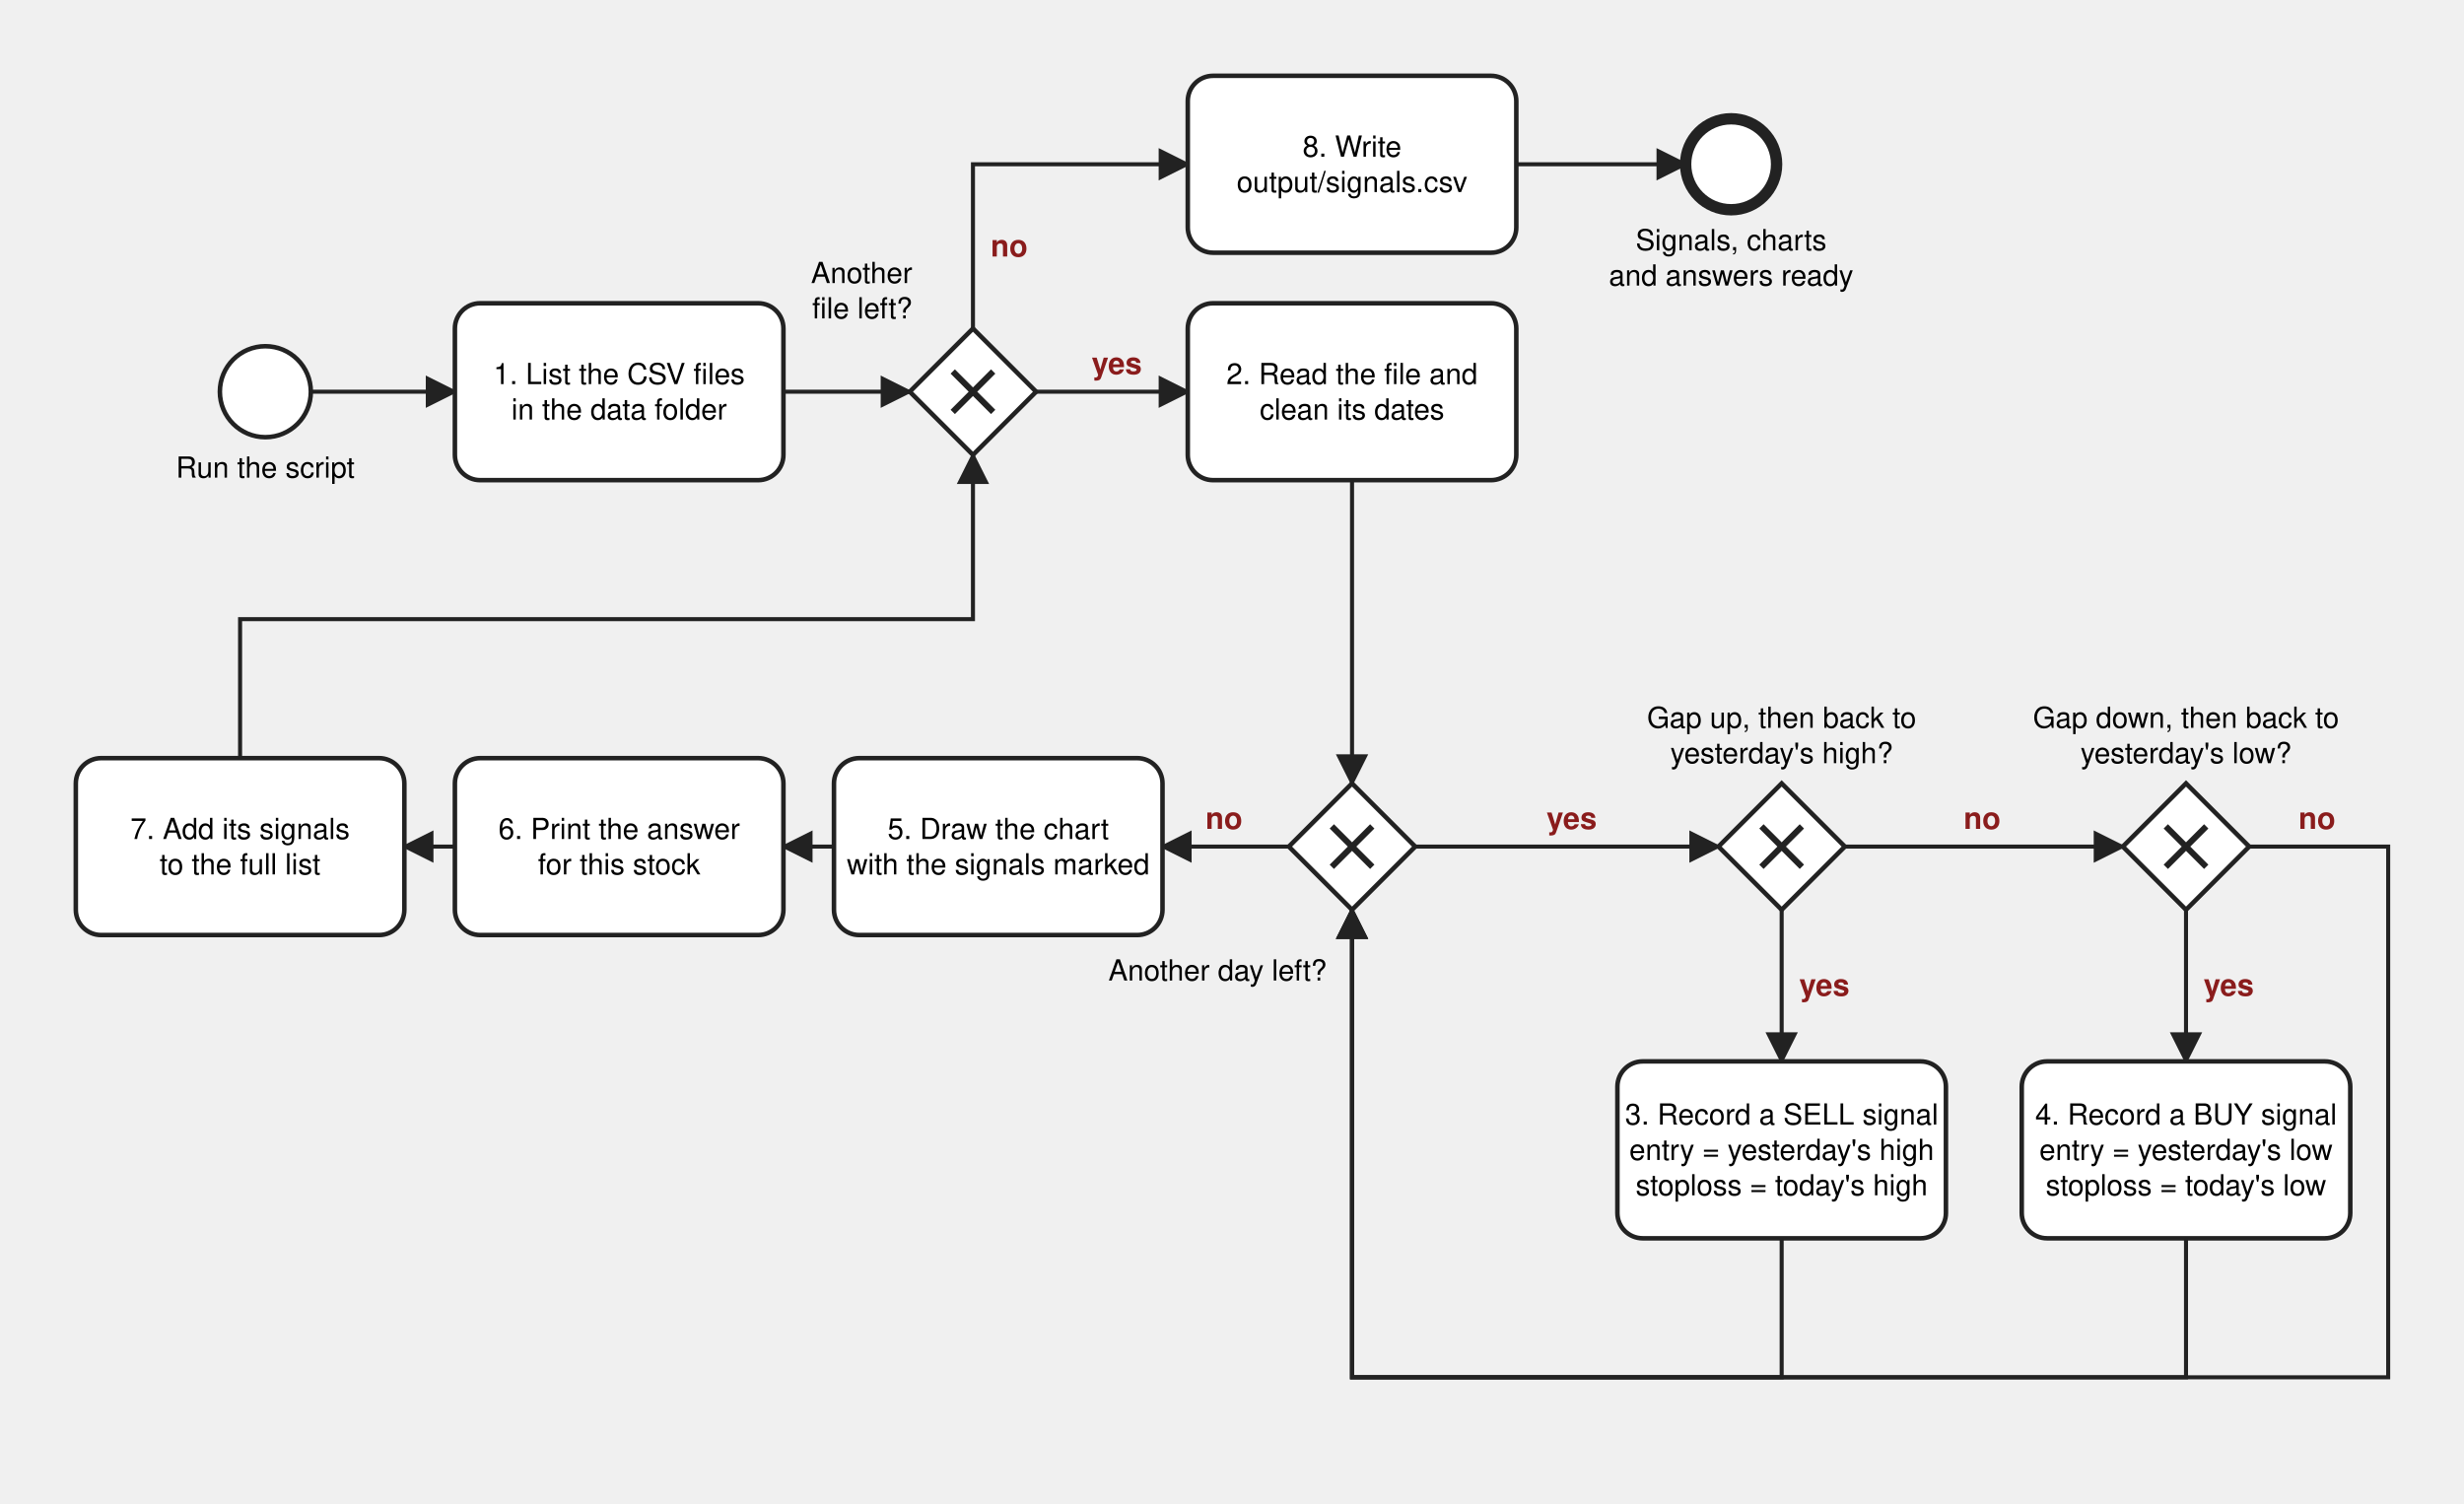
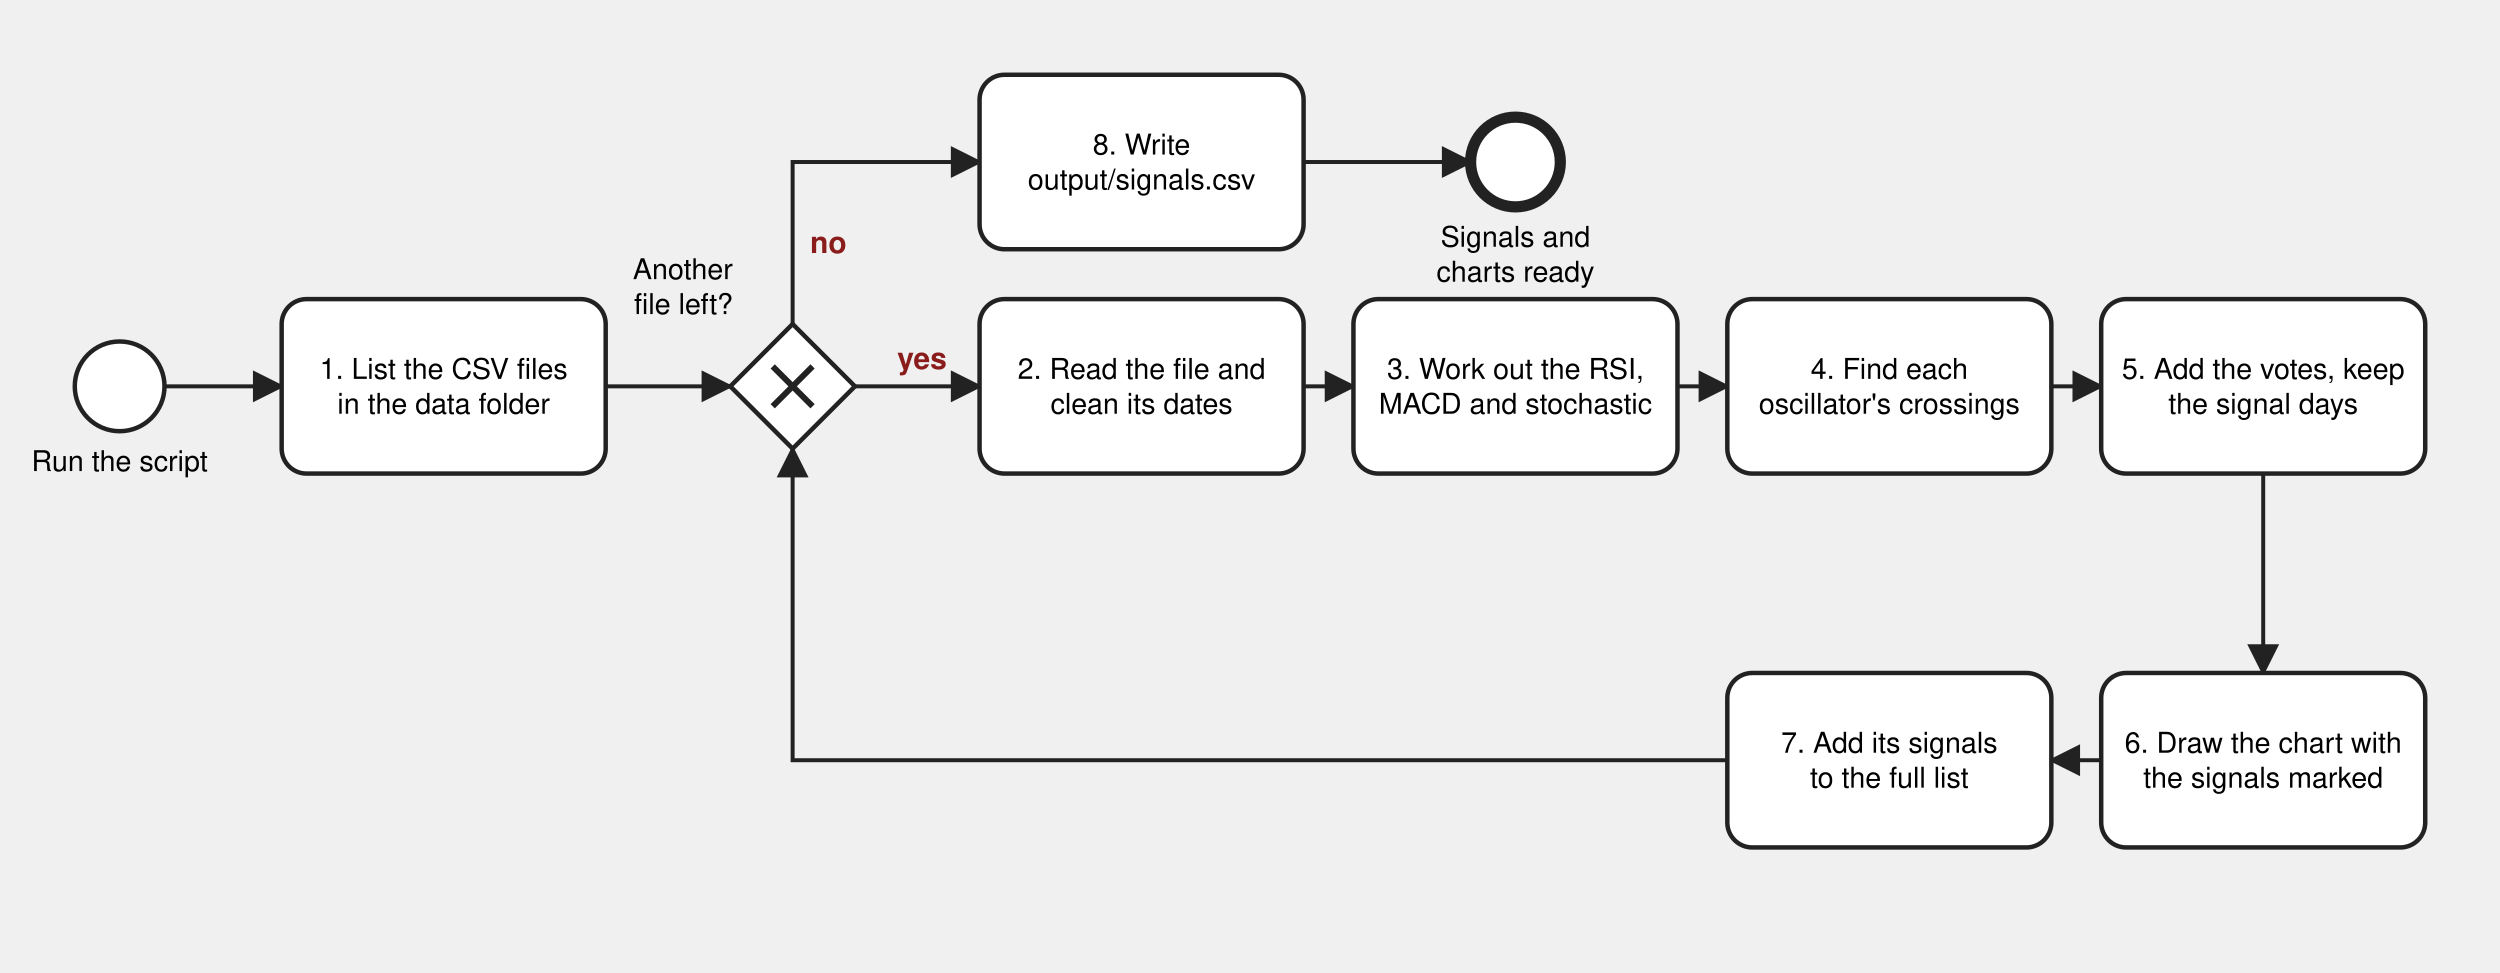
- <svg xmlns="http://www.w3.org/2000/svg" viewBox="-45 -5 975 595" width="975" height="595" font-family="Helvetica, Arial, sans-serif" font-size="12">
+ <svg xmlns="http://www.w3.org/2000/svg" viewBox="12 -5 1003 390" width="1003" height="390" font-family="Helvetica, Arial, sans-serif" font-size="12">
  <defs>
    <marker id="ar" viewBox="0 0 10 10" refX="9" refY="5" markerWidth="8" markerHeight="8" orient="auto">
      <path d="M0,0 L10,5 L0,10 z" fill="#222" />
    </marker>
  </defs>
-   <polyline points="78,150 135,150" fill="none" stroke="#222" stroke-width="1.6" marker-end="url(#ar)" />
-   <polyline points="265,150 315,150" fill="none" stroke="#222" stroke-width="1.6" marker-end="url(#ar)" />
-   <polyline points="365,150 425,150" fill="none" stroke="#222" stroke-width="1.6" marker-end="url(#ar)" />
-   <text x="387" y="143" font-size="12" font-weight="bold" fill="#8a1c1c">yes</text>
-   <polyline points="490,185 490,305" fill="none" stroke="#222" stroke-width="1.6" marker-end="url(#ar)" />
-   <polyline points="515,330 635,330" fill="none" stroke="#222" stroke-width="1.6" marker-end="url(#ar)" />
-   <text x="567" y="323" font-size="12" font-weight="bold" fill="#8a1c1c">yes</text>
-   <polyline points="660,355 660,415" fill="none" stroke="#222" stroke-width="1.6" marker-end="url(#ar)" />
-   <text x="667" y="389" font-size="12" font-weight="bold" fill="#8a1c1c">yes</text>
-   <polyline points="685,330 795,330" fill="none" stroke="#222" stroke-width="1.6" marker-end="url(#ar)" />
-   <text x="732" y="323" font-size="12" font-weight="bold" fill="#8a1c1c">no</text>
-   <polyline points="820,355 820,415" fill="none" stroke="#222" stroke-width="1.6" marker-end="url(#ar)" />
-   <text x="827" y="389" font-size="12" font-weight="bold" fill="#8a1c1c">yes</text>
-   <polyline points="660,485 660,540 490,540 490,355" fill="none" stroke="#222" stroke-width="1.6" marker-end="url(#ar)" />
-   <polyline points="820,485 820,540 490,540 490,355" fill="none" stroke="#222" stroke-width="1.6" marker-end="url(#ar)" />
-   <polyline points="845,330 900,330 900,540 490,540 490,355" fill="none" stroke="#222" stroke-width="1.6" marker-end="url(#ar)" />
-   <text x="864.5" y="323" font-size="12" font-weight="bold" fill="#8a1c1c">no</text>
-   <polyline points="465,330 415,330" fill="none" stroke="#222" stroke-width="1.6" marker-end="url(#ar)" />
-   <text x="432" y="323" font-size="12" font-weight="bold" fill="#8a1c1c">no</text>
-   <polyline points="285,330 265,330" fill="none" stroke="#222" stroke-width="1.6" marker-end="url(#ar)" />
-   <polyline points="135,330 115,330" fill="none" stroke="#222" stroke-width="1.6" marker-end="url(#ar)" />
-   <polyline points="50,295 50,240 340,240 340,175" fill="none" stroke="#222" stroke-width="1.6" marker-end="url(#ar)" />
-   <polyline points="340,125 340,60 425,60" fill="none" stroke="#222" stroke-width="1.6" marker-end="url(#ar)" />
-   <text x="347" y="96.5" font-size="12" font-weight="bold" fill="#8a1c1c">no</text>
-   <polyline points="555,60 622,60" fill="none" stroke="#222" stroke-width="1.6" marker-end="url(#ar)" />
+   <polyline points="78,150 125,150" fill="none" stroke="#222" stroke-width="1.6" marker-end="url(#ar)" />
+   <polyline points="255,150 305,150" fill="none" stroke="#222" stroke-width="1.6" marker-end="url(#ar)" />
+   <polyline points="355,150 405,150" fill="none" stroke="#222" stroke-width="1.6" marker-end="url(#ar)" />
+   <text x="372" y="143" font-size="12" font-weight="bold" fill="#8a1c1c">yes</text>
+   <polyline points="535,150 555,150" fill="none" stroke="#222" stroke-width="1.6" marker-end="url(#ar)" />
+   <polyline points="685,150 705,150" fill="none" stroke="#222" stroke-width="1.6" marker-end="url(#ar)" />
+   <polyline points="835,150 855,150" fill="none" stroke="#222" stroke-width="1.6" marker-end="url(#ar)" />
+   <polyline points="920,185 920,265" fill="none" stroke="#222" stroke-width="1.6" marker-end="url(#ar)" />
+   <polyline points="855,300 835,300" fill="none" stroke="#222" stroke-width="1.6" marker-end="url(#ar)" />
+   <polyline points="705,300 330,300 330,175" fill="none" stroke="#222" stroke-width="1.6" marker-end="url(#ar)" />
+   <polyline points="330,125 330,60 405,60" fill="none" stroke="#222" stroke-width="1.6" marker-end="url(#ar)" />
+   <text x="337" y="96.5" font-size="12" font-weight="bold" fill="#8a1c1c">no</text>
+   <polyline points="535,60 602,60" fill="none" stroke="#222" stroke-width="1.6" marker-end="url(#ar)" />
  <circle cx="60" cy="150" r="18" fill="#fff" stroke="#222" stroke-width="1.8" />
  <text x="60" y="184" text-anchor="middle" font-size="11.5">Run the script</text>
-   <rect x="135" y="115" width="130" height="70" rx="10" fill="#fff" stroke="#222" stroke-width="1.8" />
-   <text x="200" y="147" text-anchor="middle" font-size="11.5">1. List the CSV files</text>
-   <text x="200" y="161" text-anchor="middle" font-size="11.5">in the data folder</text>
-   <polygon points="340,125 365,150 340,175 315,150" fill="#fff" stroke="#222" stroke-width="1.8" />
-   <path d="M332,142 L348,158 M348,142 L332,158" stroke="#222" stroke-width="2.4" />
-   <text x="316" y="107" text-anchor="end" font-size="11.5">Another</text>
-   <text x="316" y="121" text-anchor="end" font-size="11.5">file left?</text>
-   <rect x="425" y="115" width="130" height="70" rx="10" fill="#fff" stroke="#222" stroke-width="1.8" />
-   <text x="490" y="147" text-anchor="middle" font-size="11.5">2. Read the file and</text>
-   <text x="490" y="161" text-anchor="middle" font-size="11.5">clean its dates</text>
-   <polygon points="490,305 515,330 490,355 465,330" fill="#fff" stroke="#222" stroke-width="1.8" />
-   <path d="M482,322 L498,338 M498,322 L482,338" stroke="#222" stroke-width="2.4" />
-   <text x="480" y="383" text-anchor="end" font-size="11.5">Another day left?</text>
-   <polygon points="660,305 685,330 660,355 635,330" fill="#fff" stroke="#222" stroke-width="1.8" />
-   <path d="M652,322 L668,338 M668,322 L652,338" stroke="#222" stroke-width="2.4" />
-   <text x="660" y="283" text-anchor="middle" font-size="11.5">Gap up, then back to</text>
-   <text x="660" y="297" text-anchor="middle" font-size="11.5">yesterday's high?</text>
-   <polygon points="820,305 845,330 820,355 795,330" fill="#fff" stroke="#222" stroke-width="1.8" />
-   <path d="M812,322 L828,338 M828,322 L812,338" stroke="#222" stroke-width="2.4" />
-   <text x="820" y="283" text-anchor="middle" font-size="11.5">Gap down, then back to</text>
-   <text x="820" y="297" text-anchor="middle" font-size="11.5">yesterday's low?</text>
-   <rect x="595" y="415" width="130" height="70" rx="10" fill="#fff" stroke="#222" stroke-width="1.8" />
-   <text x="660" y="440" text-anchor="middle" font-size="11.5">3. Record a SELL signal</text>
-   <text x="660" y="454" text-anchor="middle" font-size="11.5">entry = yesterday's high</text>
-   <text x="660" y="468" text-anchor="middle" font-size="11.5">stoploss = today's high</text>
-   <rect x="755" y="415" width="130" height="70" rx="10" fill="#fff" stroke="#222" stroke-width="1.8" />
-   <text x="820" y="440" text-anchor="middle" font-size="11.5">4. Record a BUY signal</text>
-   <text x="820" y="454" text-anchor="middle" font-size="11.5">entry = yesterday's low</text>
-   <text x="820" y="468" text-anchor="middle" font-size="11.5">stoploss = today's low</text>
-   <rect x="285" y="295" width="130" height="70" rx="10" fill="#fff" stroke="#222" stroke-width="1.8" />
-   <text x="350" y="327" text-anchor="middle" font-size="11.5">5. Draw the chart</text>
-   <text x="350" y="341" text-anchor="middle" font-size="11.5">with the signals marked</text>
-   <rect x="135" y="295" width="130" height="70" rx="10" fill="#fff" stroke="#222" stroke-width="1.8" />
-   <text x="200" y="327" text-anchor="middle" font-size="11.5">6. Print the answer</text>
-   <text x="200" y="341" text-anchor="middle" font-size="11.5">for this stock</text>
-   <rect x="-15" y="295" width="130" height="70" rx="10" fill="#fff" stroke="#222" stroke-width="1.8" />
-   <text x="50" y="327" text-anchor="middle" font-size="11.5">7. Add its signals</text>
-   <text x="50" y="341" text-anchor="middle" font-size="11.5">to the full list</text>
-   <rect x="425" y="25" width="130" height="70" rx="10" fill="#fff" stroke="#222" stroke-width="1.8" />
-   <text x="490" y="57" text-anchor="middle" font-size="11.5">8. Write</text>
-   <text x="490" y="71" text-anchor="middle" font-size="11.5">output/signals.csv</text>
-   <circle cx="640" cy="60" r="18" fill="#fff" stroke="#222" stroke-width="4.5" />
-   <text x="640" y="94" text-anchor="middle" font-size="11.5">Signals, charts</text>
-   <text x="640" y="108" text-anchor="middle" font-size="11.5">and answers ready</text>
+   <rect x="125" y="115" width="130" height="70" rx="10" fill="#fff" stroke="#222" stroke-width="1.8" />
+   <text x="190" y="147" text-anchor="middle" font-size="11.5">1. List the CSV files</text>
+   <text x="190" y="161" text-anchor="middle" font-size="11.5">in the data folder</text>
+   <polygon points="330,125 355,150 330,175 305,150" fill="#fff" stroke="#222" stroke-width="1.8" />
+   <path d="M322,142 L338,158 M338,142 L322,158" stroke="#222" stroke-width="2.4" />
+   <text x="306" y="107" text-anchor="end" font-size="11.5">Another</text>
+   <text x="306" y="121" text-anchor="end" font-size="11.5">file left?</text>
+   <rect x="405" y="115" width="130" height="70" rx="10" fill="#fff" stroke="#222" stroke-width="1.8" />
+   <text x="470" y="147" text-anchor="middle" font-size="11.5">2. Read the file and</text>
+   <text x="470" y="161" text-anchor="middle" font-size="11.5">clean its dates</text>
+   <rect x="555" y="115" width="130" height="70" rx="10" fill="#fff" stroke="#222" stroke-width="1.8" />
+   <text x="620" y="147" text-anchor="middle" font-size="11.5">3. Work out the RSI,</text>
+   <text x="620" y="161" text-anchor="middle" font-size="11.5">MACD and stochastic</text>
+   <rect x="705" y="115" width="130" height="70" rx="10" fill="#fff" stroke="#222" stroke-width="1.8" />
+   <text x="770" y="147" text-anchor="middle" font-size="11.5">4. Find each</text>
+   <text x="770" y="161" text-anchor="middle" font-size="11.5">oscillator's crossings</text>
+   <rect x="855" y="115" width="130" height="70" rx="10" fill="#fff" stroke="#222" stroke-width="1.8" />
+   <text x="920" y="147" text-anchor="middle" font-size="11.5">5. Add the votes, keep</text>
+   <text x="920" y="161" text-anchor="middle" font-size="11.5">the signal days</text>
+   <rect x="855" y="265" width="130" height="70" rx="10" fill="#fff" stroke="#222" stroke-width="1.8" />
+   <text x="920" y="297" text-anchor="middle" font-size="11.5">6. Draw the chart with</text>
+   <text x="920" y="311" text-anchor="middle" font-size="11.5">the signals marked</text>
+   <rect x="705" y="265" width="130" height="70" rx="10" fill="#fff" stroke="#222" stroke-width="1.8" />
+   <text x="770" y="297" text-anchor="middle" font-size="11.5">7. Add its signals</text>
+   <text x="770" y="311" text-anchor="middle" font-size="11.5">to the full list</text>
+   <rect x="405" y="25" width="130" height="70" rx="10" fill="#fff" stroke="#222" stroke-width="1.8" />
+   <text x="470" y="57" text-anchor="middle" font-size="11.5">8. Write</text>
+   <text x="470" y="71" text-anchor="middle" font-size="11.5">output/signals.csv</text>
+   <circle cx="620" cy="60" r="18" fill="#fff" stroke="#222" stroke-width="4.5" />
+   <text x="620" y="94" text-anchor="middle" font-size="11.5">Signals and</text>
+   <text x="620" y="108" text-anchor="middle" font-size="11.5">charts ready</text>
</svg>
